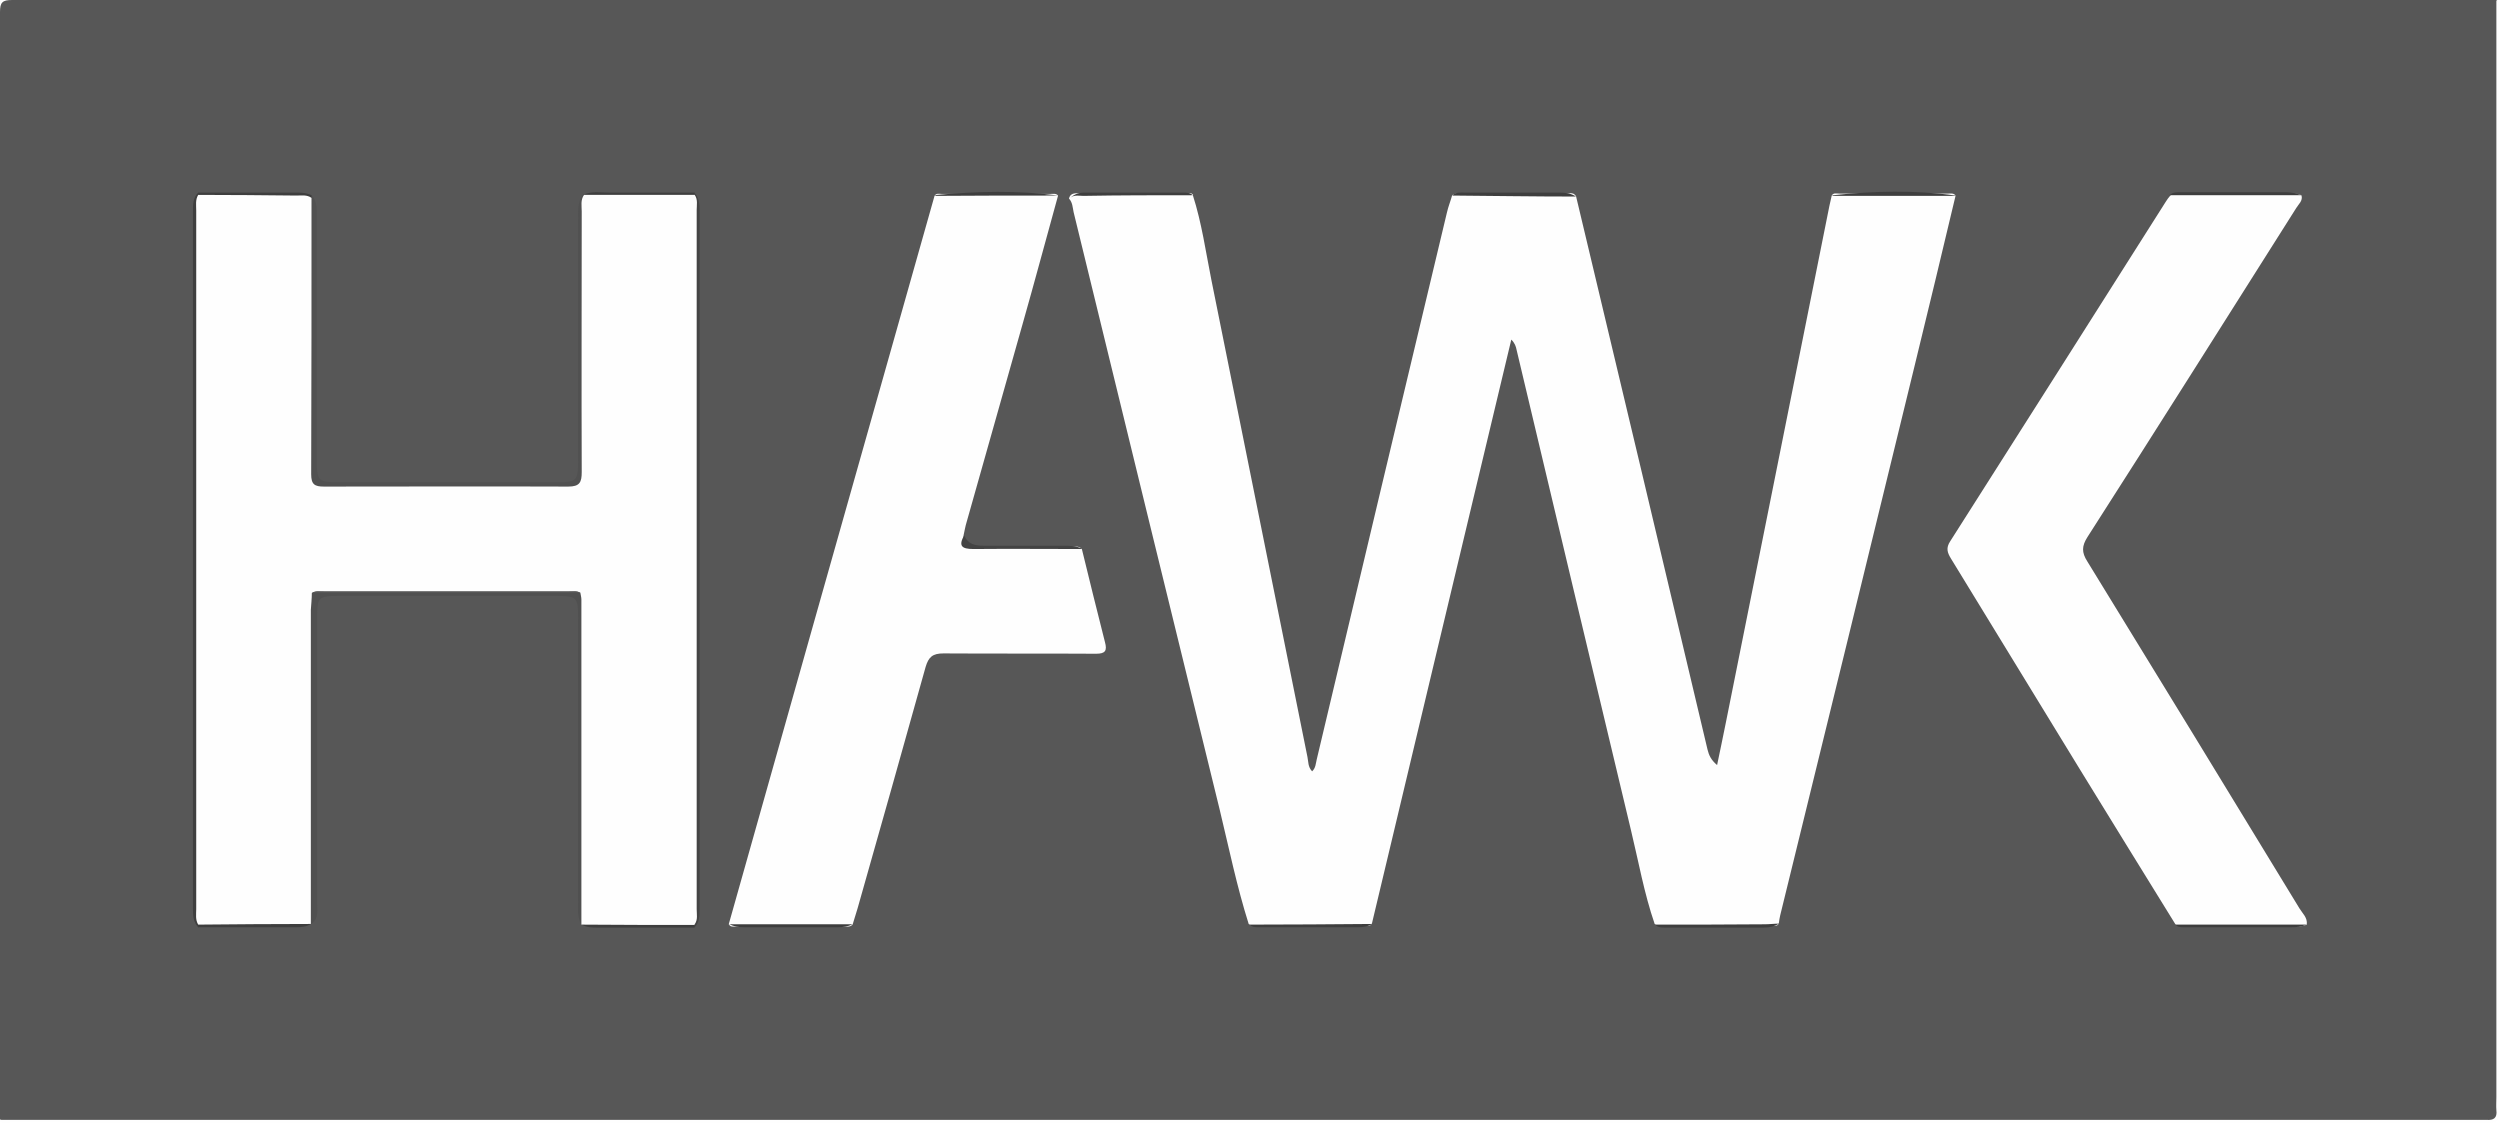
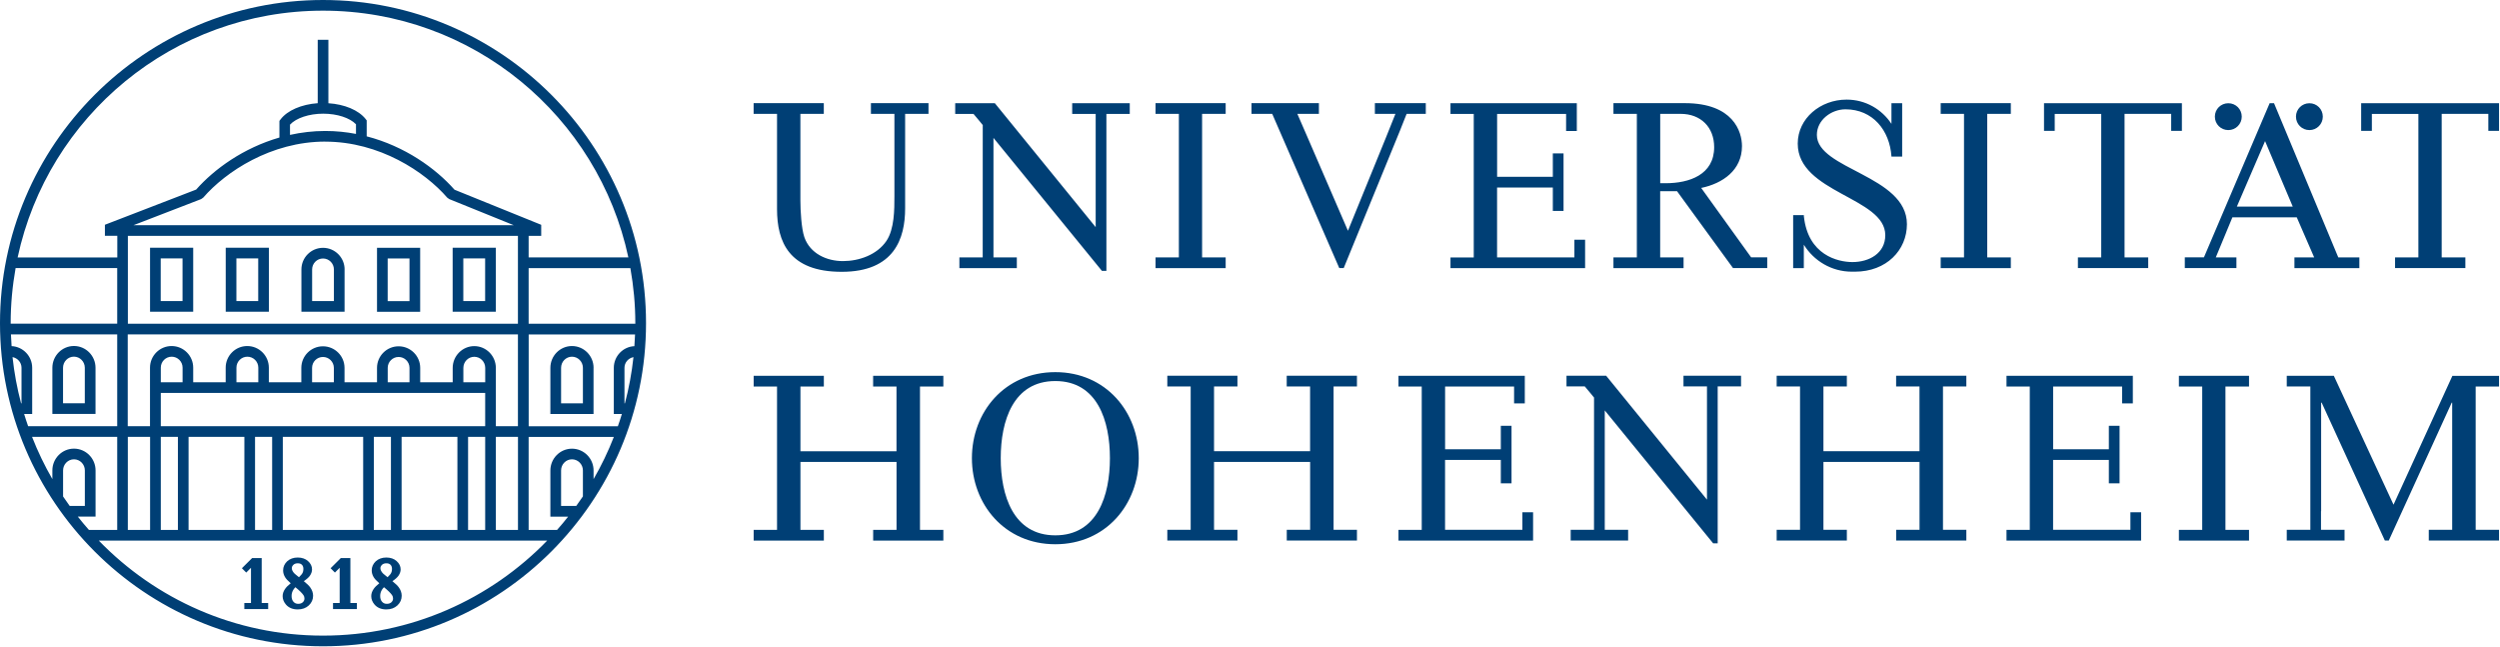
- <svg xmlns="http://www.w3.org/2000/svg" id="Ebene_2" viewBox="0 0 75.68 34">
+ <svg xmlns="http://www.w3.org/2000/svg" id="a" viewBox="0 0 566.93 146.55">
  <defs>
-     <style>.cls-1{fill:#3d3d3d;}.cls-2{fill:#575757;}.cls-3{fill:#3f3f3f;}.cls-4{fill:#3e3e3e;}.cls-5{fill:#444;}.cls-6{fill:#505050;}.cls-7{fill:#515151;}.cls-8{fill:#434343;}.cls-9{fill:#fefefe;}</style>
+     <style>.b{fill:#003f75;}</style>
  </defs>
-   <g id="Ebene_1-2">
-     <g>
-       <path class="cls-2" d="M0,33.9C0,22.72,0,11.54,0,.37,0,.07,.07,0,.37,0,25.44,0,50.51,0,75.58,0c.07,.12,.04,.26,.04,.39,0,11.04,0,22.08,0,33.12,0,.46,.05,.42-.43,.42-24.93,0-49.86,0-74.79,0-.13,0-.27,.04-.39-.04Z" />
-       <path class="cls-9" d="M0,33.9c24.94,0,49.89,0,74.83,0,.15,0,.29,0,.44,0,.22,.02,.33-.06,.3-.29-.01-.13,0-.27,0-.4,0-11.07,0-22.14,0-33.2,.17,.07,.07,.22,.08,.32,0,4.01,0,8.03,0,12.04,0,7.1,0,14.2,0,21.29,0,.27-.05,.33-.33,.33-25,0-50.01,0-75.01-.01-.1,0-.25,.09-.32-.07Z" />
-       <path class="cls-9" d="M36.11,5.91c.27,.84,.39,1.71,.56,2.56,.97,4.82,1.94,9.64,2.91,14.45,.03,.14,.01,.29,.14,.43,.11-.1,.11-.24,.14-.36,1.31-5.52,2.62-11.04,3.94-16.55,.04-.18,.11-.35,.16-.53,.13-.09,.28-.04,.43-.04,.99,0,1.97,0,2.96,0,.12,0,.27-.08,.36,.07,1.33,5.58,2.66,11.16,3.98,16.75,.04,.17,.11,.32,.29,.47,.09-.44,.18-.85,.26-1.26,1.05-5.22,2.09-10.44,3.14-15.67,.02-.1,.05-.21,.07-.31,.05-.09,.14-.06,.22-.06,1.1,0,2.21,0,3.31,0,.08,0,.16-.02,.22,.06-.41,1.72-.82,3.44-1.24,5.15-1.35,5.55-2.71,11.1-4.07,16.64-.02,.08-.03,.16-.04,.23-.03,.11-.12,.08-.2,.08-1.14,0-2.27,0-3.41,0-.06,0-.1-.01-.15-.05-.32-.93-.49-1.9-.72-2.85-1.16-4.84-2.31-9.69-3.46-14.53-.02-.1-.05-.2-.16-.31-1.41,5.89-2.81,11.78-4.22,17.68-.05,.09-.14,.06-.21,.06-1.11,0-2.23,0-3.34,0-.07,0-.13,0-.18-.05-.36-1.14-.6-2.31-.88-3.47-1.48-6.03-2.95-12.05-4.42-18.08-.03-.14-.03-.29-.14-.41,.03-.12,.11-.16,.24-.16,1.15,0,2.3,0,3.45,0,.02,0,.04,.03,.07,.04Z" />
-       <path class="cls-9" d="M22.06,27.98c.88-3.11,1.75-6.21,2.63-9.32,1.2-4.24,2.4-8.48,3.6-12.73,.05-.09,.14-.06,.21-.06,1.1,0,2.21,0,3.31,0,.08,0,.16-.02,.22,.05-.36,1.3-.71,2.61-1.08,3.91-.56,1.99-1.13,3.99-1.69,5.98-.04,.13-.06,.26-.09,.39-.04,.29,.09,.37,.38,.36,.94-.02,1.88-.01,2.83,0,.12,0,.26-.06,.37,.06,.23,.94,.46,1.88,.7,2.82,.07,.26,.01,.35-.27,.35-1.54-.01-3.08,0-4.62-.01-.33,0-.45,.11-.54,.41-.68,2.44-1.37,4.88-2.06,7.31-.05,.17-.1,.33-.15,.49-.04,.04-.09,.06-.14,.06-1.16,0-2.32,0-3.47,0-.06,0-.1-.01-.13-.06Z" />
-       <path class="cls-9" d="M69.67,5.91c.05,.17-.09,.27-.16,.39-2.1,3.32-4.2,6.65-6.32,9.96-.17,.27-.18,.46,0,.74,2.15,3.5,4.29,7,6.42,10.5,.09,.15,.25,.28,.22,.49-.19,.09-.39,.04-.58,.04-1,0-2.01,0-3.01,0-.13,0-.26,.04-.38-.04-.97-1.57-1.94-3.14-2.91-4.72-1.3-2.12-2.59-4.24-3.89-6.36-.11-.18-.16-.32-.02-.53,2.18-3.42,4.35-6.85,6.52-10.27,.04-.07,.09-.13,.14-.19,.11-.09,.23-.04,.34-.04,1.1,0,2.2,0,3.29,0,.12,0,.24-.04,.35,.04Z" />
-       <path class="cls-7" d="M9.43,5.91c.19,.2,.16,.44,.16,.68,0,2.43,0,4.86,0,7.29,0,.69,.03,.72,.72,.72,2.18,0,4.37,0,6.55,0,.59,0,.64-.05,.64-.64,0-2.44,0-4.89,0-7.33,0-.25-.02-.51,.14-.73,.02,.01,.05,.03,.07,.04,.08,.19,.07,.39,.07,.59,0,2.56,0,5.13,0,7.69,0,.08,0,.16,0,.24-.02,.41-.09,.48-.52,.49-.72,.02-1.44,0-2.16,0-1.74,0-3.49,0-5.23,0-.58,0-.64-.05-.64-.63,0-2.6,0-5.21,0-7.81,0-.17-.02-.35,.08-.5,.03-.05,.07-.08,.12-.1Z" />
-       <path class="cls-6" d="M17.6,27.99c-.13-.22-.1-.46-.1-.7,0-2.85,0-5.71,0-8.56,0-.66-.03-.69-.7-.69-2.18,0-4.36,0-6.54,0-.62,0-.66,.04-.66,.65,0,2.88,0,5.76,0,8.64,0,.23,.06,.49-.19,.65-.02-.02-.04-.03-.06-.05-.12-.16-.11-.35-.11-.54,0-3.02,0-6.05,0-9.07,0-.17-.01-.35,.08-.51,.1-.14,.25-.14,.4-.13,.54,0,1.09-.05,1.62,.13,.09,.03,.18,.02,.28,.02,1.31,0,2.63,.03,3.94-.01,.55-.02,1.1-.18,1.66-.13,.17,.01,.35-.02,.49,.11,.12,.18,.09,.38,.09,.58,0,3,0,5.99,0,8.99,0,.2,.02,.4-.11,.57-.02,.02-.04,.03-.06,.05Z" />
-       <path class="cls-3" d="M6,28.07c-.15-.16-.16-.36-.16-.56,0-7.04,0-14.08,0-21.12,0-.2,0-.4,.16-.56,.04,.04,.07,.08,.09,.13,.04,.18,.03,.37,.03,.56,0,6.96,0,13.92,0,20.87,0,.19,.02,.37-.03,.56-.02,.05-.05,.09-.09,.13Z" />
-       <path class="cls-5" d="M21.02,5.83c.15,.16,.16,.36,.16,.56,0,7.04,0,14.08,0,21.13,0,.2,0,.4-.16,.56-.04-.04-.07-.08-.09-.13-.04-.18-.03-.37-.03-.56,0-6.96,0-13.92,0-20.88,0-.19-.02-.37,.03-.56,.02-.05,.05-.09,.09-.13Z" />
-       <path class="cls-8" d="M32.76,16.62c-1.1,0-2.2-.01-3.29,0-.37,0-.46-.1-.28-.42,.1,.27,.32,.32,.58,.32,.81,0,1.61,0,2.42,0,.2,0,.4,0,.58,.1Z" />
-       <path class="cls-4" d="M69.67,5.91c-1.33,0-2.66,0-3.99,0,.09-.1,.22-.09,.34-.09,1.07,0,2.15,0,3.22,0,.14,0,.28,.05,.43,.08Z" />
-       <path class="cls-1" d="M65.84,27.99c1.33,0,2.66,0,3.98,0-.15,.07-.31,.08-.47,.08-1.05,0-2.09,0-3.14,0-.13,0-.27,.02-.38-.09Z" />
-       <path class="cls-4" d="M36.11,5.91c-1.1,0-2.2,0-3.31,.02-.15,0-.32-.05-.44,.1,.12-.13,.27-.2,.46-.2,1,0,2,0,2.99,0,.11,0,.21,0,.3,.08Z" />
-       <path class="cls-4" d="M47.7,5.95c-1.25,0-2.49-.02-3.74-.03,.11-.11,.25-.09,.38-.09,.96,0,1.91,0,2.87,0,.18,0,.34,.02,.5,.12Z" />
-       <path class="cls-4" d="M37.81,27.99c1.25,0,2.49-.01,3.74-.02-.13,.07-.27,.1-.42,.1-1.01,0-2.02,0-3.02,0-.11,0-.21,0-.3-.09Z" />
-       <path class="cls-4" d="M50.11,27.99c1.1,0,2.21,0,3.31-.01,.15,0,.29-.02,.44-.02-.14,.08-.29,.12-.46,.12-1,0-2,0-2.99,0-.11,0-.21,0-.3-.08Z" />
-       <path class="cls-4" d="M32.04,5.92c-1.25,0-2.5,0-3.75,.01,.02-.01,.05-.03,.07-.03,1.23-.11,2.45-.14,3.68,.02Z" />
-       <path class="cls-4" d="M59.2,5.93c-1.25,0-2.5,0-3.75,0,.01,0,.02-.01,.04-.02,1.24-.13,2.48-.16,3.71,.01Z" />
-       <path class="cls-1" d="M22.06,27.98c1.25,0,2.5,0,3.75,0-.15,.07-.3,.09-.46,.09-.94,0-1.88,0-2.82,0-.16,0-.32-.02-.46-.1Z" />
-       <path class="cls-4" d="M6,5.91s0-.05,0-.08c.98,0,1.95,0,2.93,0,.17,0,.34,0,.5,.08,0,.03,0,.06,0,.09-.15,.1-.32,.1-.5,.1-.81,0-1.61,0-2.42,0-.19,0-.41,.04-.52-.19Z" />
-       <path class="cls-4" d="M21.02,5.83s0,.05,0,.08c-.09,.19-.27,.19-.44,.19-.82,0-1.64,0-2.46,0-.17,0-.35,0-.44-.19,0,0-.03-.01-.03-.01,.25-.12,.52-.07,.79-.07,.86,0,1.72,0,2.59,0Z" />
-       <path class="cls-4" d="M6,28.07s0-.05,0-.08c.09-.2,.27-.19,.44-.19,.84-.01,1.67,0,2.51,0,.17,0,.34,.02,.46,.17,0,0,0,0,0,0-.14,.09-.3,.1-.46,.1-.98,0-1.96,0-2.95,0Z" />
-       <path class="cls-4" d="M21.02,28s0,.05,0,.08c-.97,0-1.94,0-2.91,0-.17,0-.35,0-.5-.09,0,0,0,0,0,0,.13-.16,.31-.18,.5-.18,.81,0,1.62,0,2.43,0,.18,0,.38-.02,.49,.19Z" />
-       <path class="cls-9" d="M21.02,28c-1.14,0-2.28,0-3.42-.01,0-3.28,0-6.56,0-9.84,0-.07-.02-.13-.03-.2-.08-.06-.18-.04-.27-.04-2.53,0-5.06,0-7.59,0-.09,0-.19-.02-.27,.04,0,.17-.02,.34-.03,.51,0,3.17,0,6.34,0,9.51-1.14,0-2.28,.01-3.41,.02-.09-.15-.06-.31-.06-.47,0-7.05,0-14.1,0-21.15,0-.16-.03-.32,.06-.47,.99,0,1.98,.01,2.97,.02,.16,0,.32-.03,.46,.07,0,2.79,0,5.58-.01,8.37,0,.31,.11,.37,.39,.37,2.46,0,4.93-.01,7.39,0,.35,0,.41-.13,.41-.44-.01-2.63,0-5.26,0-7.89,0-.17-.04-.35,.07-.5,1.12,0,2.23,0,3.35,0,.1,.14,.06,.31,.06,.46,0,7.05,0,14.1,0,21.16,0,.16,.04,.32-.06,.46Z" />
-       <path class="cls-2" d="M9.45,17.95c.11-.07,.23-.05,.35-.05,2.48,0,4.95,0,7.43,0,.12,0,.24-.02,.35,.05-2.71,0-5.42,0-8.13,0Z" />
-     </g>
-   </g>
+   <path class="b" d="M16.78,78.46c-2.7,0-4.9,2.22-4.9,4.94v10.47h9.79v-10.47c0-2.72-2.2-4.94-4.9-4.94Zm2.47,12.99h-4.95v-8.05c0-1.39,1.11-2.52,2.47-2.52s2.47,1.13,2.47,2.52v8.05ZM176.28,47.42c0,7.39,2.7,14.22,14.67,14.22s14.39-7.61,14.39-14.38V25.82h5.3v-2.43h-13.06v2.43h5.33v18.66c0,3.05,0,7.45-1.81,10.15-2.14,3.16-6.2,4.58-9.87,4.58s-7.45-1.69-8.75-5.42c-.68-1.97-.9-6.1-.9-8.29V25.82h5.31v-2.43h-15.92v2.43h5.31v21.6Zm380.08,37.8h0l-13.36,29.23-13.54-29.23h-10.68v2.42h5.35v32.51h-5.35v2.42h13.11v-2.42h-5.34v-4.22h.03c0-.18,0-.32,0-.52v-24.1h.12l14.33,31.26h.9l14.27-31.26h.11v24.1c0,.2,0,.36,0,.55v4.19h-5.31v2.42h15.94v-2.42h-5.3v-3.97c0-.26,0-.48,0-.76v-23.02c0-.29,0-.51,0-.77v-3.98h5.3v-2.42h-10.56Zm-73.05,34.93h-17.54v-15.85h12.65v5.31h2.43v-13.05h-2.43v5.32h-12.64v-14.23h15.65v3.83h2.43v-6.26h-28.66v2.43h5.28s0,31.64,0,32.51h-5.28v2.43h30.54v-6.43h-2.43v4.01Zm-423.95,6.41h-2.17l-2.31,2.3,.98,.98,1.08-1.08v7.98h-1.51v1.38h5.41v-1.38h-1.47v-10.18ZM385.94,42.62c4.91-1.02,9.25-4.05,9.25-9.48,0-3.27-1.96-9.75-12.97-9.75h-16.19v2.43h5.31V58.37h-5.31v2.43h15.91v-2.43h-5.31v-15.01h3.83l12.66,17.38v.05h7.8v-2.43h-3.65l-11.34-15.75Zm-8.06-1.07h-1.24v-15.73h4.64c4.57,0,7.6,3.03,7.6,7.55,0,6.26-5.64,8.18-11,8.18Zm52.28,43.67h0v2.42h5.3v14.68h-21.79v-14.68h5.31v-2.43h-15.92v2.43h5.3v32.51h-5.3v2.43h15.92v-2.43h-5.31v-15.4h21.8v15.4h-5.3v.5h0v1.91h0v.02h15.92v-2.43h-5.3v-32.51h5.3v-2.43h-15.91Zm75.36-55.72c1.69,0,3.05-1.36,3.05-3.05s-1.35-3.04-3.05-3.04-3.05,1.35-3.05,3.04,1.35,3.05,3.05,3.05Zm18.4,0c1.69,0,3.04-1.36,3.04-3.05s-1.35-3.04-3.04-3.04-3.05,1.35-3.05,3.04,1.35,3.05,3.05,3.05Zm14.17-3.67h10.55V58.37h-5.29v2.42h15.95v-2.42h-5.37V25.82h10.58v3.85h2.43v-6.27h-31.28v6.27h2.43v-3.84Zm-30.73,34.96h0v-1.08h0v-1.34h-4.68l3.77-9.09h14.6l3.95,9.09h-4.48v1.34h0v1.09h14.73v-2.43h-4.78l-14.58-34.97h-.99l-14.91,34.96h-4.34v2.43h11.72Zm6.5-28.79l6.28,14.85h-12.68l6.4-14.85Zm-210.03,28.79h1.01l12.75-31.14c.5-1.21,1.09-2.74,1.52-3.83h4.35v-2.43h-11.55v2.43h4.66c-.7,1.76-1.88,4.72-2.19,5.47l-8.58,21.04-9.2-21.27c-.38-.88-1.56-3.58-2.28-5.24h4.89v-2.43h-15.29v2.43h4.7l15.21,34.97Zm55.77,0v-6.43h-2.43v4.01h-17.54v-15.85h12.65v5.31h2.43v-13.05h-2.43v5.32h-12.64v-14.27h15.65v3.87h2.43v-6.29h-28.66v2.43h5.28s0,31.68,0,32.54h-5.28v2.43h30.54Zm49.59,0h.03v-5.3c2.27,3.66,6.28,6.12,10.9,6.12,.24,0,.47,0,.7,0,7.16,0,11.79-4.9,11.79-10.77,0-11.06-20.43-12.41-20.43-20.25,0-3.38,3.27-5.8,6.49-5.8,6.19,0,10.02,4.76,10.43,10.67v.06h2.43v-12.11h-2.43v4.68c-2.17-3.3-5.89-5.5-10.14-5.5h-.06c-5.87,0-11.06,4.22-11.06,9.98,0,11.17,19.86,12.18,19.86,20.76,0,4.12-3.66,6.1-7.44,6.1-3.31,0-10.1-1.57-11.03-10.4v-.25h-2.43v12.03h2.4Zm46.99-2.42h-5.35V25.82h5.35v-2.43h-15.91v2.43h5.29V58.37h-5.29v2.43h15.91v-2.43Zm38.81-28.7v-6.27h-31.28v6.27h2.43v-3.84h10.55V58.37h-5.29v2.42h15.95v-2.42h-5.37V25.82h10.58v3.85h2.43ZM112.48,56.18h-9.79v14.52h9.79v-14.52Zm-2.42,12.1h-4.95v-9.68h4.95v9.68ZM73.28,0C32.87,0,0,32.87,0,73.28s32.87,73.28,73.28,73.28,73.28-32.87,73.28-73.28S113.68,0,73.28,0ZM2.42,73.28c0-4.26,.4-8.43,1.12-12.49H26.59v12.61H2.42s0-.08,0-.13Zm2.46,18.18h-.1c-.9-3.4-1.55-6.9-1.94-10.48,1.15,.22,2.04,1.2,2.04,2.43v8.05Zm.59,2.42h1.83v-10.47c0-2.65-2.08-4.8-4.67-4.92-.06-.88-.12-1.77-.15-2.66H26.59v20.82H6.38c-.32-.92-.63-1.84-.91-2.77Zm8.84,18.69v-5.89c0-1.39,1.11-2.52,2.47-2.52s2.47,1.13,2.47,2.52v8.05h-3.44c-.51-.71-1.02-1.43-1.51-2.16Zm5.86,7.6c-.87-.98-1.71-1.99-2.52-3.02h4.03v-10.47c0-2.72-2.2-4.94-4.9-4.94s-4.9,2.22-4.9,4.94v1.97c-1.77-3.06-3.31-6.26-4.61-9.58H26.59v21.1h-6.42Zm53.1,23.97c-19.96,0-37.99-8.27-50.86-21.55H124.14c-12.88,13.28-30.9,21.55-50.86,21.55Zm.51-112.02c12.31,0,22.6,6.84,27.68,12.7l.46,.33,14.63,5.92H30.28l15.35-5.92,.48-.34c5.08-5.86,15.38-12.7,27.68-12.7Zm-7.99-1.53v-2.32c1.38-1.5,4.33-2.49,7.53-2.49s6.03,.95,7.44,2.4v2.19c-2.23-.43-4.56-.67-6.98-.67-2.78,0-5.45,.33-7.99,.89Zm51.71,22.9v19.92H29.01v-19.92H117.5Zm0,22.34h0v20.82h-5.01v-9.96h0v-3.26c0-2.72-2.2-4.94-4.89-4.94s-4.9,2.22-4.9,4.94v3.26h-7.37v-3.27c0-2.7-2.2-4.89-4.9-4.89s-4.9,2.2-4.9,4.89v3.27h-7.37v-3.27c0-2.7-2.2-4.89-4.9-4.89s-4.9,2.2-4.9,4.89v3.27h-7.37v-3.32c0-2.7-2.2-4.9-4.9-4.9s-4.89,2.2-4.89,4.9v3.32h-7.37v-3.32c0-2.7-2.2-4.9-4.9-4.9s-4.9,2.2-4.9,4.9v13.28h-5.05v-20.82H117.5Zm.01,23.24v21.1h-5.02v-21.1h5.02Zm-13.74-2.42H36.48v-7.54H110.07v7.54h-6.3Zm6.3,2.42v21.1h-3.88v-21.1h3.88Zm-6.3,0v21.1h-12.66v-21.1h12.66Zm-15.08,0v21.1h-3.88v-21.1h3.88Zm-6.3,0v21.1h-18.23v-21.1h18.23Zm-20.65,0v21.1h-3.88v-21.1h3.88Zm-6.3,0v21.1h-12.66v-21.1h12.66Zm-15.08,0v21.1h-3.88v-21.1h3.88Zm-3.88-12.38v-3.32c0-1.37,1.11-2.48,2.47-2.48s2.47,1.11,2.47,2.48v3.32h-4.95Zm17.16,0v-3.32c0-1.37,1.11-2.48,2.48-2.48s2.48,1.11,2.48,2.48v3.32h-4.95Zm17.16,0v-3.27c0-1.37,1.11-2.47,2.47-2.47s2.47,1.11,2.47,2.47v3.27h-4.95Zm17.16,0v-3.27c0-1.37,1.11-2.47,2.47-2.47s2.47,1.11,2.47,2.47v3.27h-4.95Zm17.16,0v-3.26c0-1.39,1.11-2.52,2.48-2.52s2.48,1.13,2.48,2.52v3.26h-4.95Zm-71.07,12.38v21.1h-5.05v-21.1h5.05Zm98.19,13.5c-.49,.73-1,1.45-1.51,2.16h-3.44v-8.05c0-1.39,1.11-2.52,2.47-2.52s2.48,1.13,2.48,2.52v5.88Zm2.42-3.91v-1.97c0-2.72-2.2-4.94-4.9-4.94s-4.9,2.22-4.9,4.94v10.47h4.03c-.81,1.03-1.65,2.04-2.52,3.02h-6.44v-21.1h19.33c-1.3,3.33-2.84,6.53-4.61,9.58Zm7.11-17.19h-.1v-8.05c0-1.23,.89-2.21,2.04-2.43-.39,3.58-1.04,7.08-1.94,10.48Zm2.15-12.97c-2.59,.12-4.67,2.27-4.67,4.92v10.47h1.83c-.28,.93-.59,1.86-.91,2.77h-20.23v-20.82h24.13c-.03,.89-.08,1.78-.15,2.66Zm.21-5.21s0,.08,0,.13h-24.2v-12.61h23.08c.72,4.06,1.12,8.22,1.12,12.49Zm-24.2-14.91v-4.89h2.85v-2.51l-19.67-7.96c-4.26-4.83-11.26-9.86-19.92-12.1v-3.62l-.26-.33c-1.61-2.01-4.77-3.32-8.43-3.56V9.02h-2.42v14.38c-3.68,.26-6.92,1.65-8.45,3.7l-.24,.32v3.77c-8.18,2.36-14.8,7.16-18.89,11.8l-20.7,7.98v2.51h2.81v4.9H4C10.85,26.4,39.26,2.42,73.28,2.42s62.42,23.98,69.27,55.95h-22.62Zm78.15,26.85h0v2.42h5.3v14.68h-21.79v-14.68h5.31v-2.43h-15.92v2.43h5.3v32.51h-5.3v2.43h15.92v-2.43h-5.31v-15.4h21.8v15.4h-5.3v.5h0v1.91h0v.02h15.92v-2.43h-5.3v-32.51h5.3v-2.43h-15.91Zm-102.76-29.04h-9.79v14.52h9.79v-14.52Zm-2.42,12.1h-4.95v-9.68h4.95v9.68Zm41.76,15.12c0-2.72-2.2-4.94-4.9-4.94s-4.9,2.22-4.9,4.94v10.47h9.79v-10.47Zm-2.42,8.05h-4.95v-8.05c0-1.39,1.11-2.52,2.47-2.52s2.48,1.13,2.48,2.52v8.05ZM43.83,56.18h-9.79v14.52h9.79v-14.52Zm-2.42,12.1h-4.95v-9.68h4.95v9.68Zm36.77-7.18c0-2.7-2.2-4.9-4.9-4.9s-4.9,2.2-4.9,4.9v9.6h9.79v-9.6Zm-2.42,7.18h-4.95v-7.18c0-1.37,1.11-2.48,2.47-2.48s2.47,1.11,2.47,2.48v7.18Zm141.89-9.91v2.43h13.03v-2.43h-5.3c0-.86,0-27.1,0-27.1l24.6,30.15h1.02s0-34.72,0-35.59h5.3v-2.43h-13.06v2.43h5.33c0,.87,0,25.68,0,25.68l-22.88-28.11h-8.99v2.43h4.15c.73,.87,2.13,2.53,2.1,2.53,0,0,0,29.15-.01,30.01h-5.29Zm164.27,29.26h5.33c0,.87,0,25.68,0,25.68l-22.88-28.11h-8.99v2.43h4.15c.73,.87,2.13,2.53,2.1,2.53,0,0,0,29.13-.01,29.99h-5.29v2.43h13.03v-2.43h-5.3c0-.86,0-27.08,0-27.08l24.6,30.15h1.02s0-34.72,0-35.59h5.3v-2.43h-13.06v2.43ZM61,56.18h-9.79v14.52h9.79v-14.52Zm-2.42,12.1h-4.95v-9.68h4.95v9.68Zm233.33,16.94h0v2.42h5.3v14.68h-21.79v-14.68h5.31v-2.43h-15.91v2.43h5.3v32.51h-5.3v2.43h15.91v-2.43h-5.31v-15.4h21.8v15.4h-5.3v.5h0v1.91h0v.02h15.92v-2.43h-5.3v-32.51h5.3v-2.43h-15.91Zm53.46,34.93h-17.54v-15.85h12.65v5.31h2.43v-13.05h-2.43v5.32h-12.64v-14.23h15.65v3.83h2.43v-6.26h-28.66v2.43h5.28s0,31.64,0,32.51h-5.28v2.43h30.54v-6.43h-2.43v4.01Zm-265.89,6.41h-2.17l-2.31,2.3,.98,.98,1.08-1.08v7.98h-1.51v1.38h5.41v-1.38h-1.47v-10.18Zm159.93-42.17c-11.51,0-18.92,9.07-18.92,19.51s7.42,19.52,18.92,19.52,18.93-9.08,18.93-19.52-7.42-19.51-18.93-19.51Zm0,37.01c-9.57,0-12.38-9.09-12.38-17.5s2.8-17.49,12.38-17.49,12.39,9.08,12.39,17.49-2.81,17.5-12.39,17.5Zm-170.49,10.4c.67-.46,1.12-.87,1.38-1.24,.33-.48,.49-.96,.49-1.44,0-.71-.31-1.35-.92-1.89-.59-.53-1.38-.8-2.33-.8s-1.78,.29-2.39,.85c-.61,.58-.92,1.27-.92,2.07,0,.52,.14,1.02,.42,1.5,.22,.39,.65,.85,1.3,1.42-.59,.46-1.01,.89-1.29,1.3-.36,.53-.54,1.07-.54,1.62,0,.7,.26,1.34,.77,1.93,.64,.72,1.53,1.08,2.65,1.08,1.02,0,1.86-.3,2.51-.9,.65-.61,.98-1.35,.98-2.2,0-.67-.23-1.32-.67-1.92-.26-.36-.73-.82-1.43-1.38Zm-2.36-3.72c.25-.23,.58-.34,1-.34s.72,.11,.94,.34c.23,.23,.33,.55,.33,.97,0,.34-.07,.64-.2,.9-.08,.16-.3,.46-.81,.95l-.96-.79c-.22-.21-.39-.43-.5-.65-.11-.21-.16-.41-.16-.61,0-.29,.12-.53,.36-.76Zm2.14,8.49c-.26,.24-.6,.36-1.05,.36s-.79-.15-1.07-.46c-.29-.32-.43-.75-.43-1.31,0-.43,.09-.82,.27-1.19,.14-.28,.33-.55,.59-.81,.91,.74,1.53,1.35,1.84,1.81,.15,.22,.22,.47,.22,.76,0,.33-.12,.6-.37,.84Zm20.32-4.77c.67-.46,1.12-.87,1.38-1.24,.33-.48,.49-.96,.49-1.44,0-.71-.31-1.35-.92-1.89-.59-.53-1.38-.8-2.33-.8s-1.78,.29-2.39,.85c-.61,.58-.92,1.27-.92,2.07,0,.52,.14,1.02,.42,1.5,.22,.39,.65,.85,1.3,1.42-.59,.46-1.01,.89-1.29,1.3-.36,.53-.54,1.07-.54,1.62,0,.7,.26,1.34,.77,1.93,.64,.72,1.53,1.08,2.65,1.08,1.02,0,1.86-.3,2.51-.9,.65-.61,.98-1.35,.98-2.2,0-.67-.23-1.32-.67-1.92-.26-.36-.73-.82-1.43-1.38Zm-2.36-3.72c.25-.23,.58-.34,1-.34s.72,.11,.94,.34c.23,.23,.33,.55,.33,.97,0,.34-.07,.64-.2,.9-.08,.16-.29,.46-.81,.95l-.96-.79c-.22-.21-.39-.43-.5-.65-.11-.21-.16-.41-.16-.61,0-.29,.12-.53,.36-.76Zm2.14,8.49c-.26,.24-.6,.36-1.05,.36s-.79-.15-1.07-.46c-.29-.32-.43-.75-.43-1.31,0-.43,.09-.82,.27-1.19,.14-.28,.33-.55,.59-.81,.91,.74,1.53,1.35,1.84,1.81,.15,.22,.22,.47,.22,.76,0,.33-.12,.6-.37,.84ZM278.06,58.37h-5.35V25.82h5.35v-2.43h-15.91v2.43h5.29V58.37h-5.29v2.43h15.91v-2.43Zm216.25,29.28h5.29v32.51h-5.29v2.43h15.91v-2.43h-5.35v-32.51h5.35v-2.43h-15.91v2.43Z" />
</svg>
